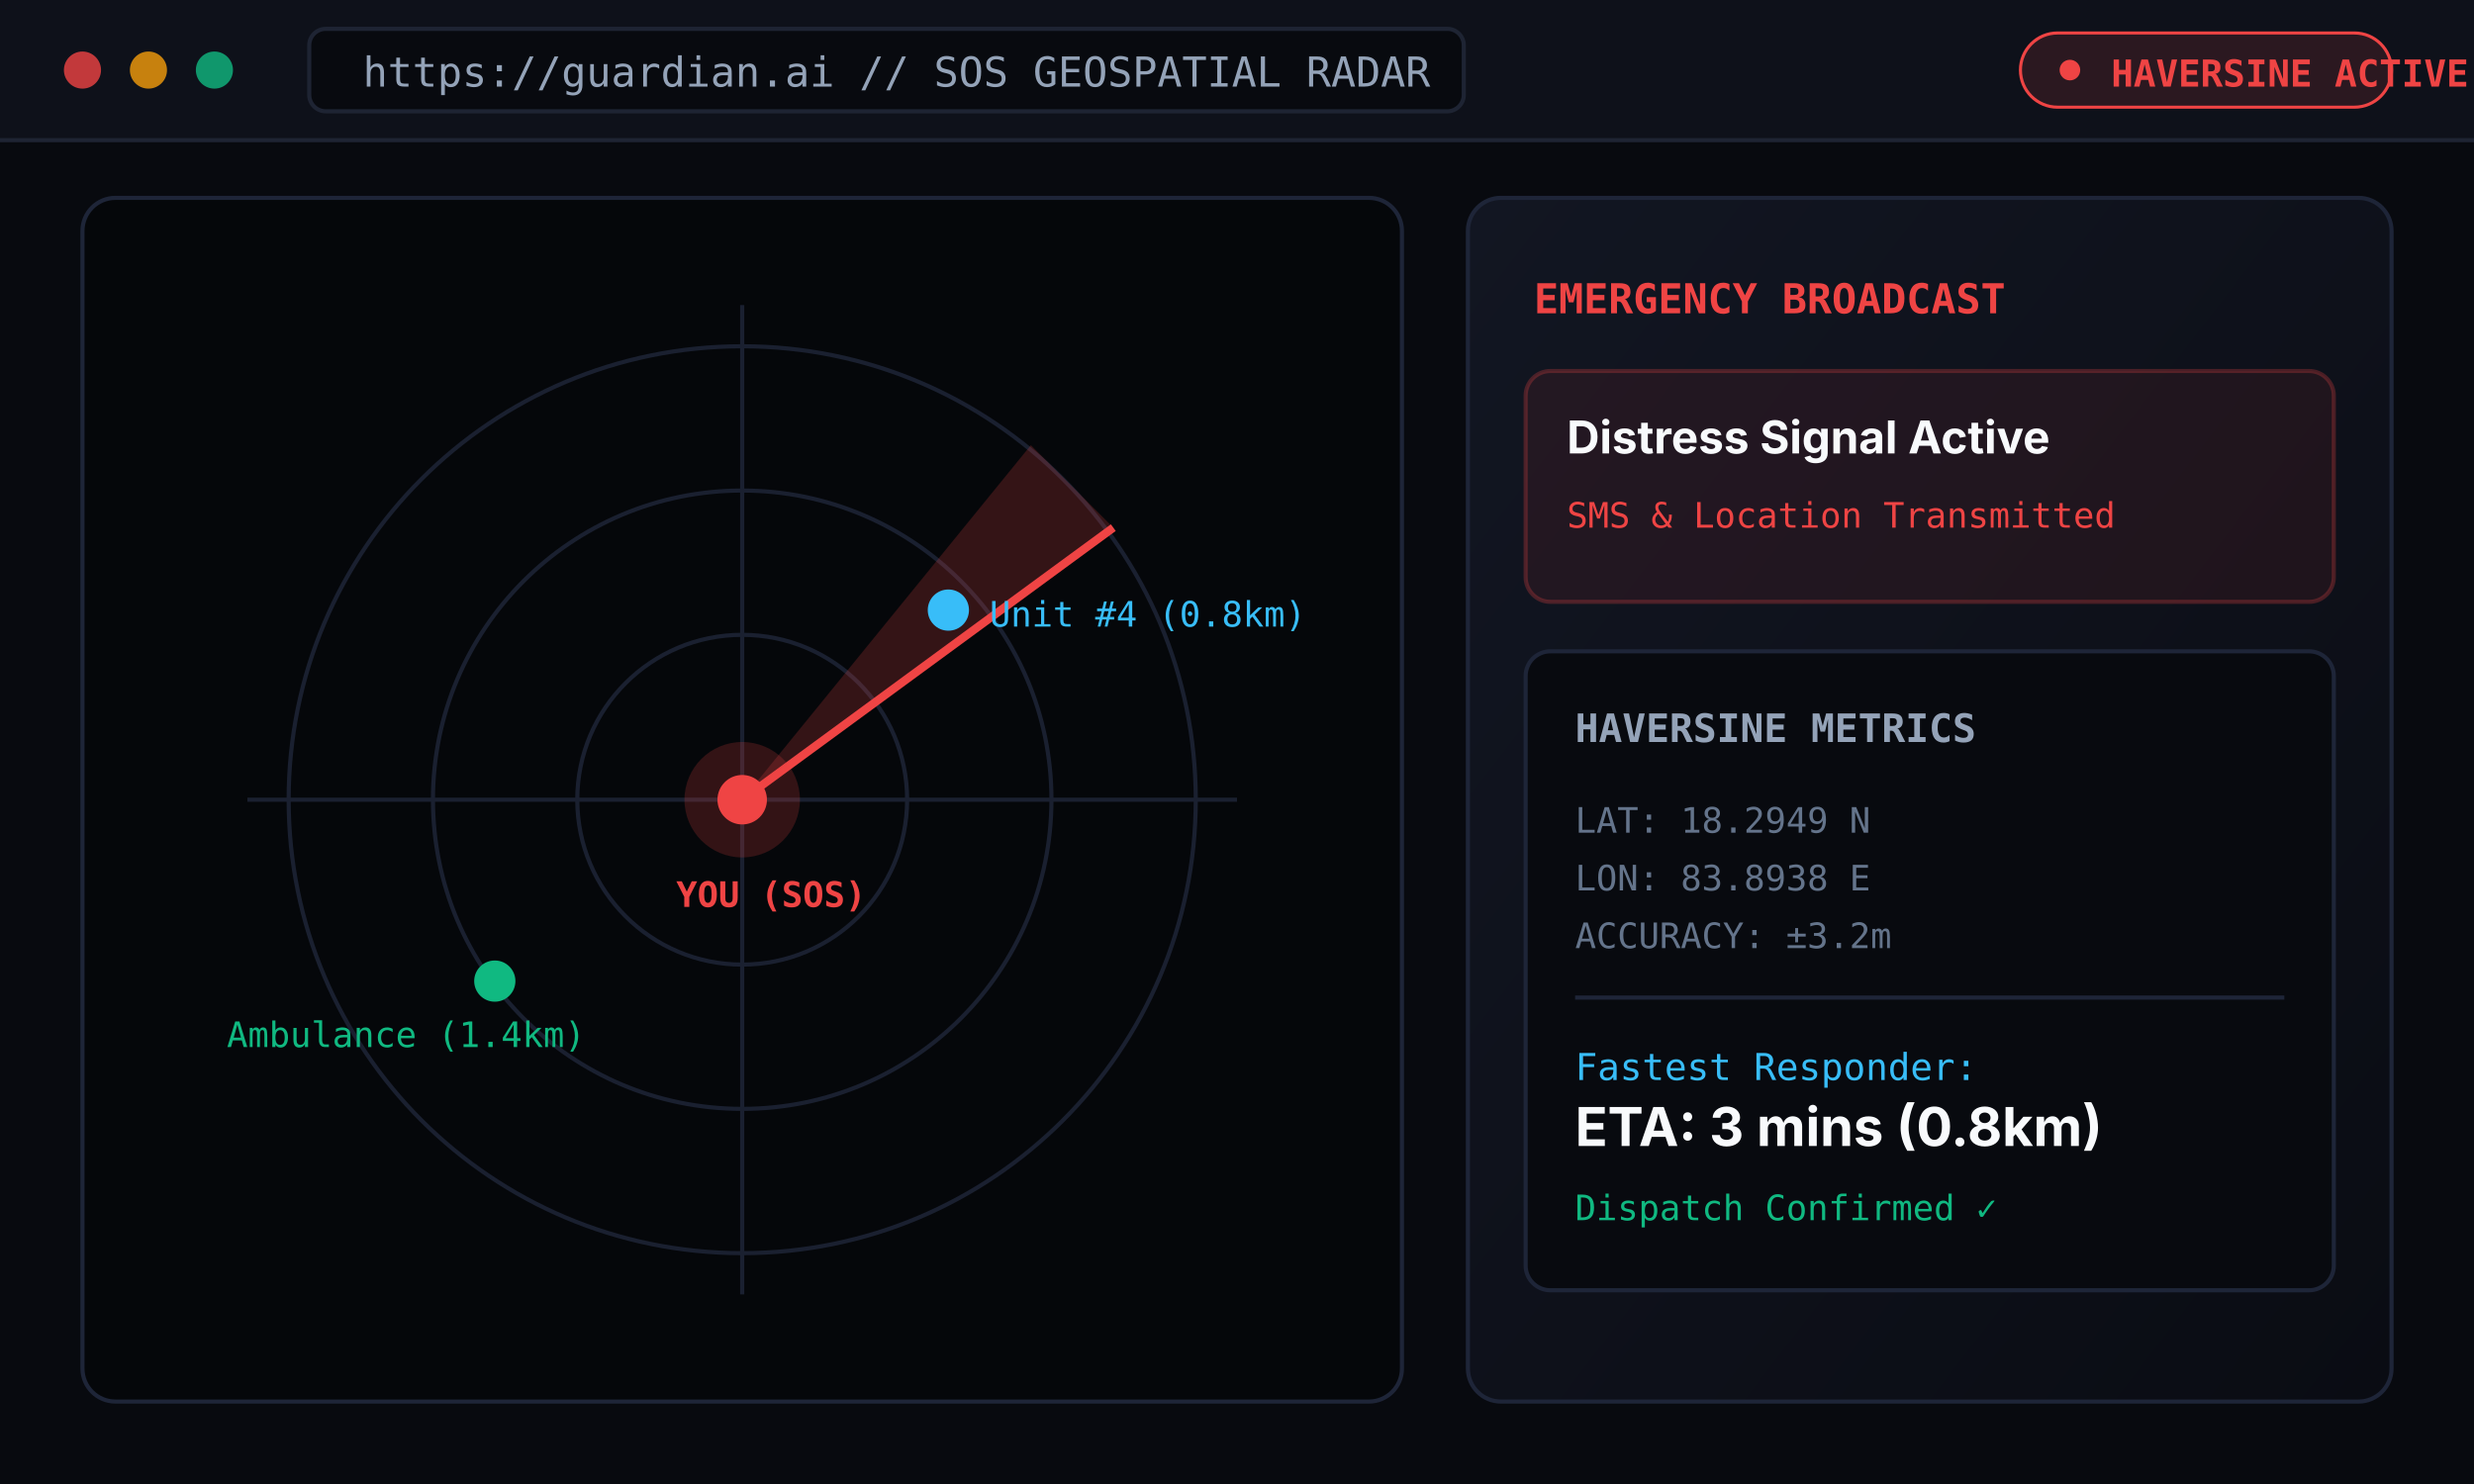
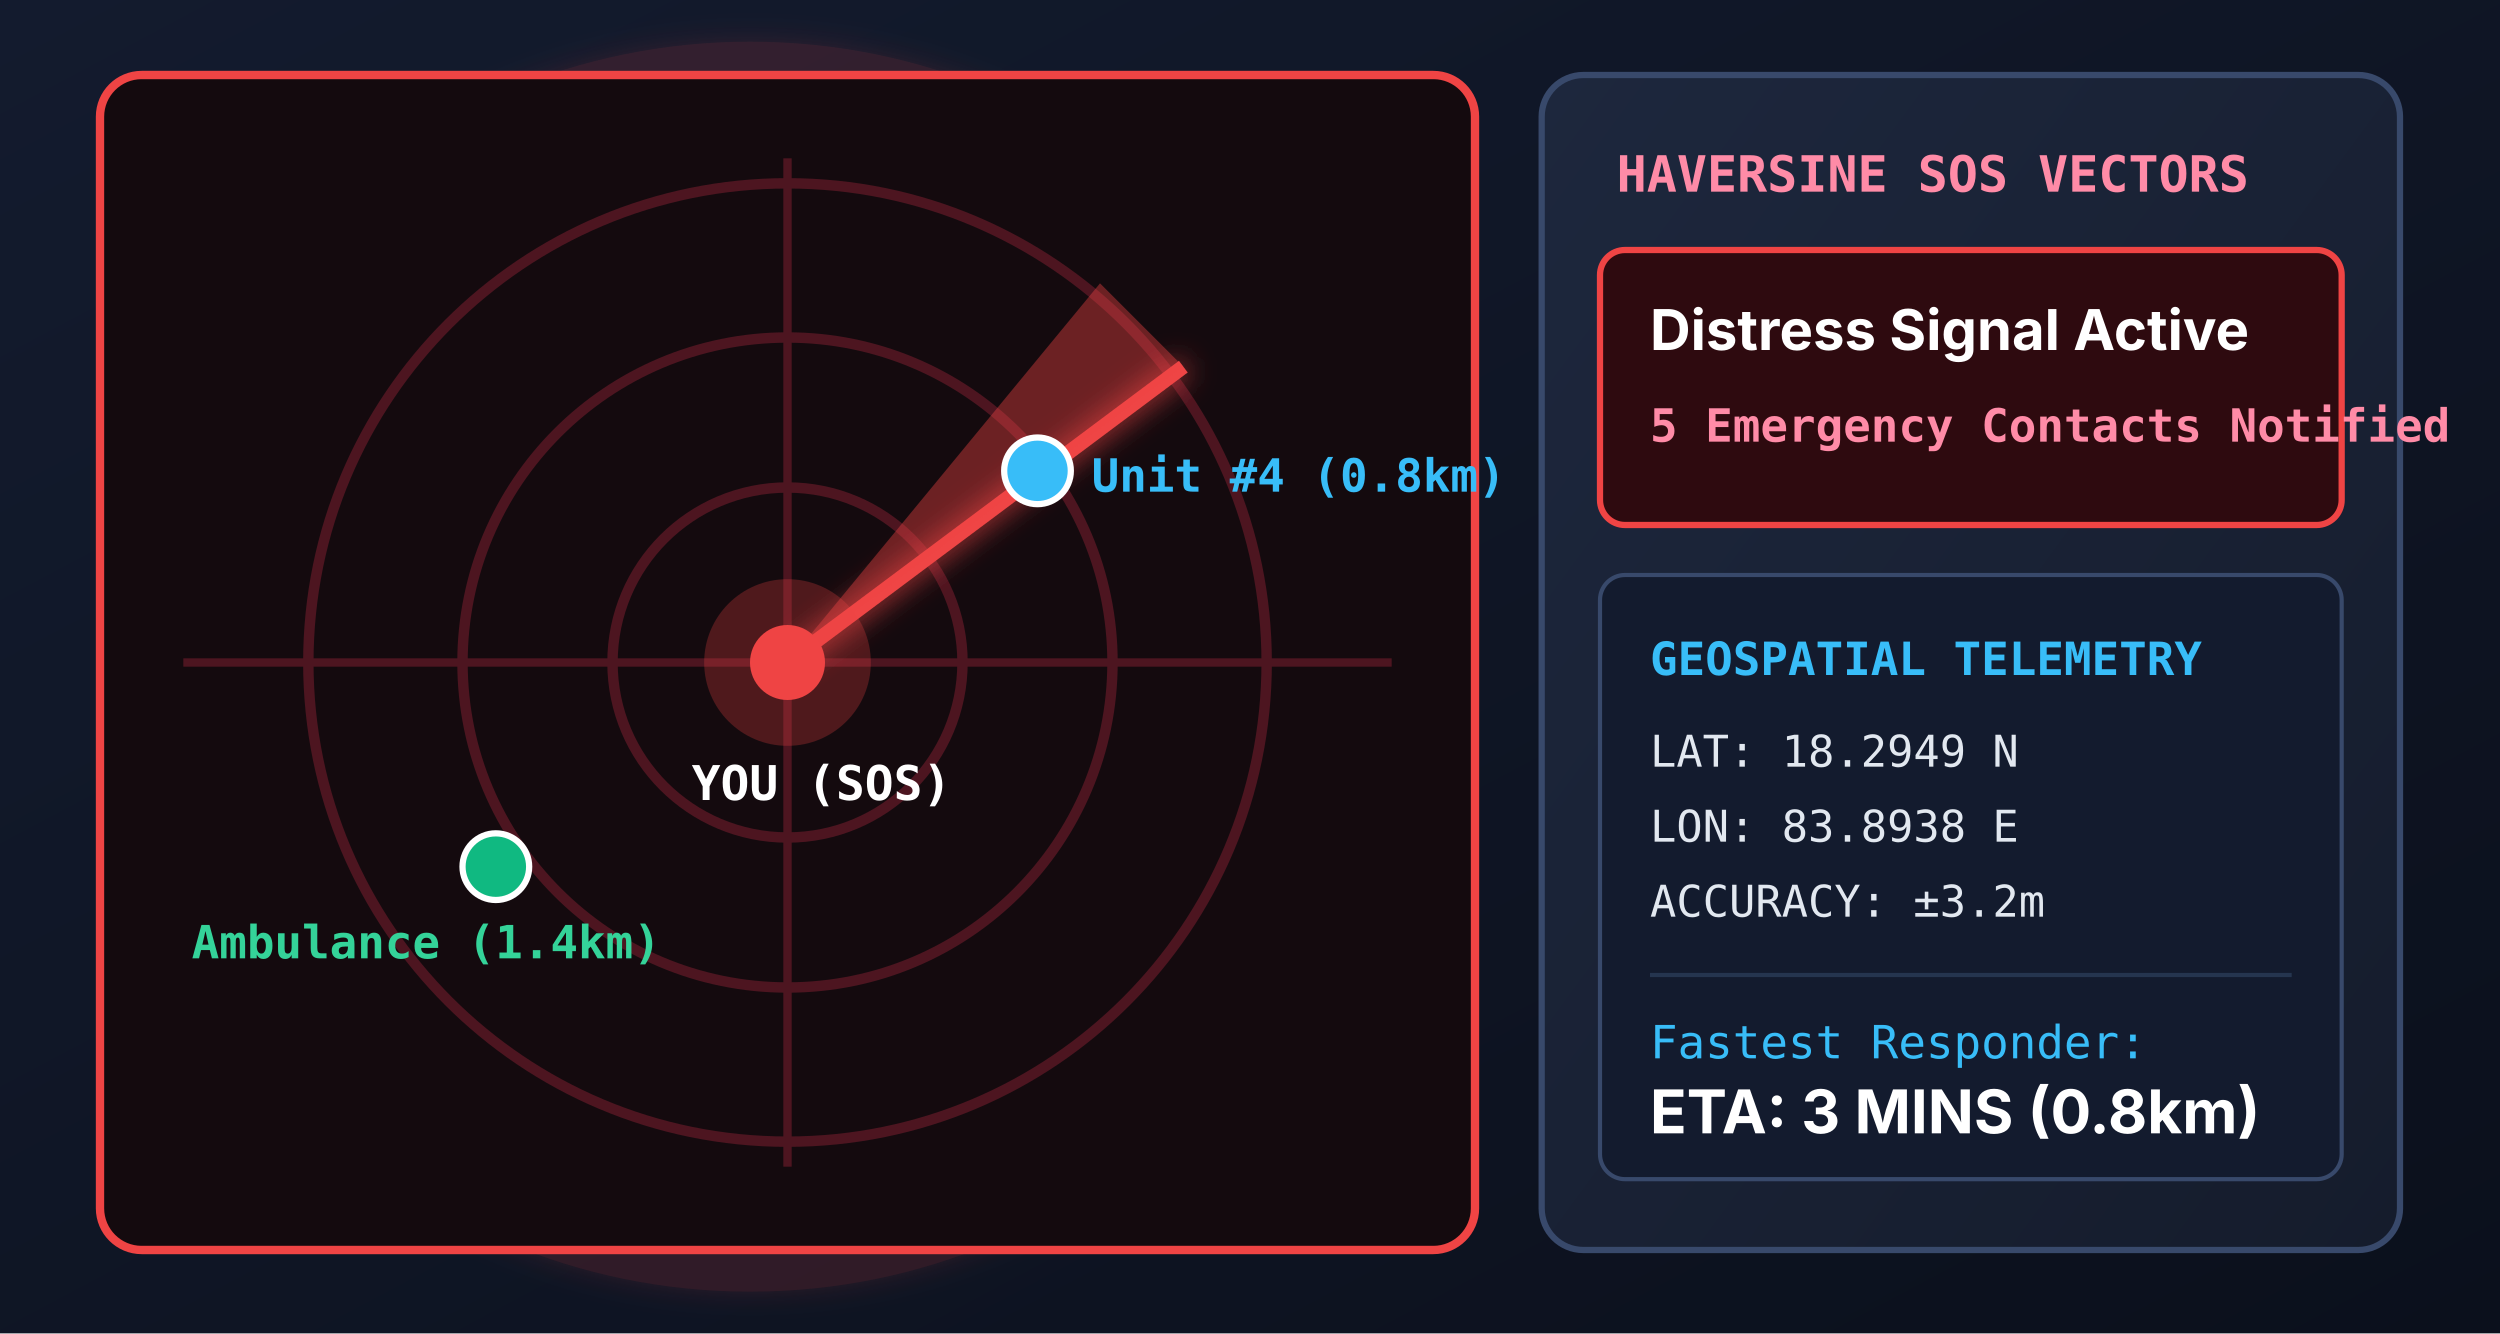
- <svg xmlns="http://www.w3.org/2000/svg" viewBox="0 0 600 360" width="600" height="360">
+ <svg xmlns="http://www.w3.org/2000/svg" viewBox="0 0 600 320" width="600" height="320">
  <defs>
-     <linearGradient id="cardGrad6" x1="0" y1="0" x2="1" y2="1">
-       <stop offset="0%" stop-color="#121622" />
-       <stop offset="100%" stop-color="#0A0C13" />
+     <filter id="neon" x="-20%" y="-20%" width="140%" height="140%">
+       <feGaussianBlur stdDeviation="3.5" result="blur" />
+       <feComposite in="SourceGraphic" in2="blur" operator="over" />
+     </filter>
+     <linearGradient id="chartGrad" x1="0" y1="0" x2="0" y2="1">
+       <stop offset="0%" stop-color="#10B981" stop-opacity="0.6" />
+       <stop offset="100%" stop-color="#10B981" stop-opacity="0.05" />
+     </linearGradient>
+     <linearGradient id="bgGrad" x1="0" y1="0" x2="1" y2="1">
+       <stop offset="0%" stop-color="#131B2E" />
+       <stop offset="100%" stop-color="#0B101C" />
+     </linearGradient>
+     <linearGradient id="cardGrad" x1="0" y1="0" x2="1" y2="1">
+       <stop offset="0%" stop-color="#1D273D" />
+       <stop offset="100%" stop-color="#151C2C" />
+     </linearGradient>
+     <linearGradient id="highlightGrad" x1="0" y1="0" x2="1" y2="1">
+       <stop offset="0%" stop-color="#283654" />
+       <stop offset="100%" stop-color="#1B2438" />
    </linearGradient>
  </defs>
-   <rect width="600" height="360" fill="#080A0F" />
-   <rect x="0" y="0" width="600" height="34" fill="#0E111A" />
-   <line x1="0" y1="34" x2="600" y2="34" stroke="#1E2433" stroke-width="1" />
-   <circle cx="20" cy="17" r="4.5" fill="#EF4444" opacity="0.8" />
-   <circle cx="36" cy="17" r="4.5" fill="#F59E0B" opacity="0.8" />
-   <circle cx="52" cy="17" r="4.5" fill="#10B981" opacity="0.8" />
-   <rect x="75" y="7" width="280" height="20" rx="4" fill="#080A0F" stroke="#1E2433" stroke-width="1" />
-   <text x="88" y="21" font-family="'JetBrains Mono', monospace" font-size="10" fill="#94A3B8">https://guardian.ai // SOS GEOSPATIAL RADAR</text>
-   <rect x="490" y="8" width="90" height="18" rx="9" fill="#EF444422" stroke="#EF4444" stroke-width="0.75" />
-   <circle cx="502" cy="17" r="2.5" fill="#EF4444" />
-   <text x="512" y="21" font-family="'JetBrains Mono', monospace" font-size="9" font-weight="bold" fill="#EF4444">HAVERSINE ACTIVE</text>
-   <g transform="translate(20, 48)">
-     <rect width="320" height="292" rx="8" fill="#05070A" stroke="#1E2538" />
-     <circle cx="160" cy="146" r="110" fill="none" stroke="#1A2030" stroke-width="1" />
-     <circle cx="160" cy="146" r="75" fill="none" stroke="#1A2030" stroke-width="1" />
-     <circle cx="160" cy="146" r="40" fill="none" stroke="#1A2030" stroke-width="1" />
-     <line x1="160" y1="26" x2="160" y2="266" stroke="#1A2030" stroke-width="1" />
-     <line x1="40" y1="146" x2="280" y2="146" stroke="#1A2030" stroke-width="1" />
-     <line x1="160" y1="146" x2="250" y2="80" stroke="#EF4444" stroke-width="2" />
-     <polygon points="160,146 250,80 230,60" fill="#EF4444" opacity="0.2" />
-     <circle cx="160" cy="146" r="14" fill="#EF444433" />
-     <circle cx="160" cy="146" r="6" fill="#EF4444" />
-     <text x="144" y="172" font-family="'JetBrains Mono', monospace" font-size="8.5" font-weight="bold" fill="#EF4444">YOU (SOS)</text>
-     <circle cx="210" cy="100" r="5" fill="#38BDF8" />
-     <text x="220" y="104" font-family="'JetBrains Mono', monospace" font-size="8.5" fill="#38BDF8">Unit #4 (0.8km)</text>
-     <circle cx="100" cy="190" r="5" fill="#10B981" />
-     <text x="35" y="206" font-family="'JetBrains Mono', monospace" font-size="8.5" fill="#10B981">Ambulance (1.4km)</text>
+   <rect width="600" height="320" fill="url(#bgGrad)" />
+   <circle cx="180" cy="160" r="150" fill="#EF4444" opacity="0.15" filter="url(#neon)" />
+   <g transform="translate(24, 18)">
+     <rect width="330" height="282" rx="10" fill="#140A0E" stroke="#EF4444" stroke-width="2" />
+     <circle cx="165" cy="141" r="115" fill="none" stroke="#4D1520" stroke-width="2.5" />
+     <circle cx="165" cy="141" r="78" fill="none" stroke="#4D1520" stroke-width="2.5" />
+     <circle cx="165" cy="141" r="42" fill="none" stroke="#4D1520" stroke-width="2.5" />
+     <line x1="165" y1="20" x2="165" y2="262" stroke="#4D1520" stroke-width="2" />
+     <line x1="20" y1="141" x2="310" y2="141" stroke="#4D1520" stroke-width="2" />
+     <line x1="165" y1="141" x2="260" y2="70" stroke="#EF4444" stroke-width="3.5" filter="url(#neon)" />
+     <polygon points="165,141 260,70 240,50" fill="#EF4444" opacity="0.4" />
+     <circle cx="165" cy="141" r="20" fill="#EF444445" />
+     <circle cx="165" cy="141" r="9" fill="#EF4444" />
+     <text x="142" y="174" font-family="'JetBrains Mono', monospace" font-size="11.5" font-weight="bold" fill="#FFFFFF">YOU (SOS)</text>
+     <circle cx="225" cy="95" r="8" fill="#38BDF8" stroke="#FFFFFF" stroke-width="1.5" />
+     <text x="238" y="100" font-family="'JetBrains Mono', monospace" font-size="11" font-weight="bold" fill="#38BDF8">Unit #4 (0.8km)</text>
+     <circle cx="95" cy="190" r="8" fill="#10B981" stroke="#FFFFFF" stroke-width="1.5" />
+     <text x="22" y="212" font-family="'JetBrains Mono', monospace" font-size="11" font-weight="bold" fill="#34D399">Ambulance (1.4km)</text>
  </g>
-   <g transform="translate(356, 48)">
-     <rect width="224" height="292" rx="8" fill="url(#cardGrad6)" stroke="#1E2538" />
-     <text x="16" y="28" font-family="'JetBrains Mono', monospace" font-size="10" font-weight="bold" fill="#EF4444">EMERGENCY BROADCAST</text>
+   <g transform="translate(370, 18)">
+     <rect width="206" height="282" rx="10" fill="url(#cardGrad)" stroke="#38496B" stroke-width="1.5" />
+     <text x="18" y="28" font-family="'JetBrains Mono', monospace" font-size="12" font-weight="bold" fill="#FF8BA7">HAVERSINE SOS VECTORS</text>
    <g transform="translate(14, 42)">
-       <rect width="196" height="56" rx="6" fill="#EF444415" stroke="#EF444444" />
-       <text x="10" y="20" font-family="'Inter', sans-serif" font-size="11" font-weight="bold" fill="#F8FAFC">Distress Signal Active</text>
-       <text x="10" y="38" font-family="'JetBrains Mono', monospace" font-size="8.5" fill="#EF4444">SMS &amp; Location Transmitted</text>
+       <rect width="178" height="66" rx="6" fill="#2E0A0F" stroke="#EF4444" stroke-width="1.5" />
+       <text x="12" y="24" font-family="'Inter', sans-serif" font-size="13.5" font-weight="bold" fill="#FFFFFF">Distress Signal Active</text>
+       <text x="12" y="46" font-family="'JetBrains Mono', monospace" font-size="11" font-weight="bold" fill="#FF8BA7">5 Emergency Contacts Notified</text>
    </g>
-     <g transform="translate(14, 110)">
-       <rect width="196" height="155" rx="6" fill="#080A0F" stroke="#1E2538" />
-       <text x="12" y="22" font-family="'JetBrains Mono', monospace" font-size="9.5" font-weight="bold" fill="#94A3B8">HAVERSINE METRICS</text>
-       <text x="12" y="44" font-family="'JetBrains Mono', monospace" font-size="8.5" fill="#64748B">LAT: 18.2949 N</text>
-       <text x="12" y="58" font-family="'JetBrains Mono', monospace" font-size="8.5" fill="#64748B">LON: 83.8938 E</text>
-       <text x="12" y="72" font-family="'JetBrains Mono', monospace" font-size="8.5" fill="#64748B">ACCURACY: ±3.2m</text>
-       <line x1="12" y1="84" x2="184" y2="84" stroke="#1E2538" />
-       <text x="12" y="104" font-family="'JetBrains Mono', monospace" font-size="9" fill="#38BDF8">Fastest Responder:</text>
-       <text x="12" y="120" font-family="'Inter', sans-serif" font-size="13" font-weight="bold" fill="#F8FAFC">ETA: 3 mins (0.8km)</text>
-       <text x="12" y="138" font-family="'JetBrains Mono', monospace" font-size="8.5" fill="#10B981">Dispatch Confirmed ✓</text>
+     <g transform="translate(14, 120)">
+       <rect width="178" height="145" rx="6" fill="#131B2E" stroke="#38496B" />
+       <text x="12" y="24" font-family="'JetBrains Mono', monospace" font-size="11" font-weight="bold" fill="#38BDF8">GEOSPATIAL TELEMETRY</text>
+       <text x="12" y="46" font-family="'JetBrains Mono', monospace" font-size="10.5" fill="#E2E8F0">LAT: 18.2949 N</text>
+       <text x="12" y="64" font-family="'JetBrains Mono', monospace" font-size="10.5" fill="#E2E8F0">LON: 83.8938 E</text>
+       <text x="12" y="82" font-family="'JetBrains Mono', monospace" font-size="10.5" fill="#E2E8F0">ACCURACY: ±3.2m</text>
+       <line x1="12" y1="96" x2="166" y2="96" stroke="#25354F" />
+       <text x="12" y="116" font-family="'JetBrains Mono', monospace" font-size="11" fill="#38BDF8">Fastest Responder:</text>
+       <text x="12" y="134" font-family="'Inter', sans-serif" font-size="14.5" font-weight="bold" fill="#FFFFFF">ETA: 3 MINS (0.8km)</text>
    </g>
  </g>
</svg>
